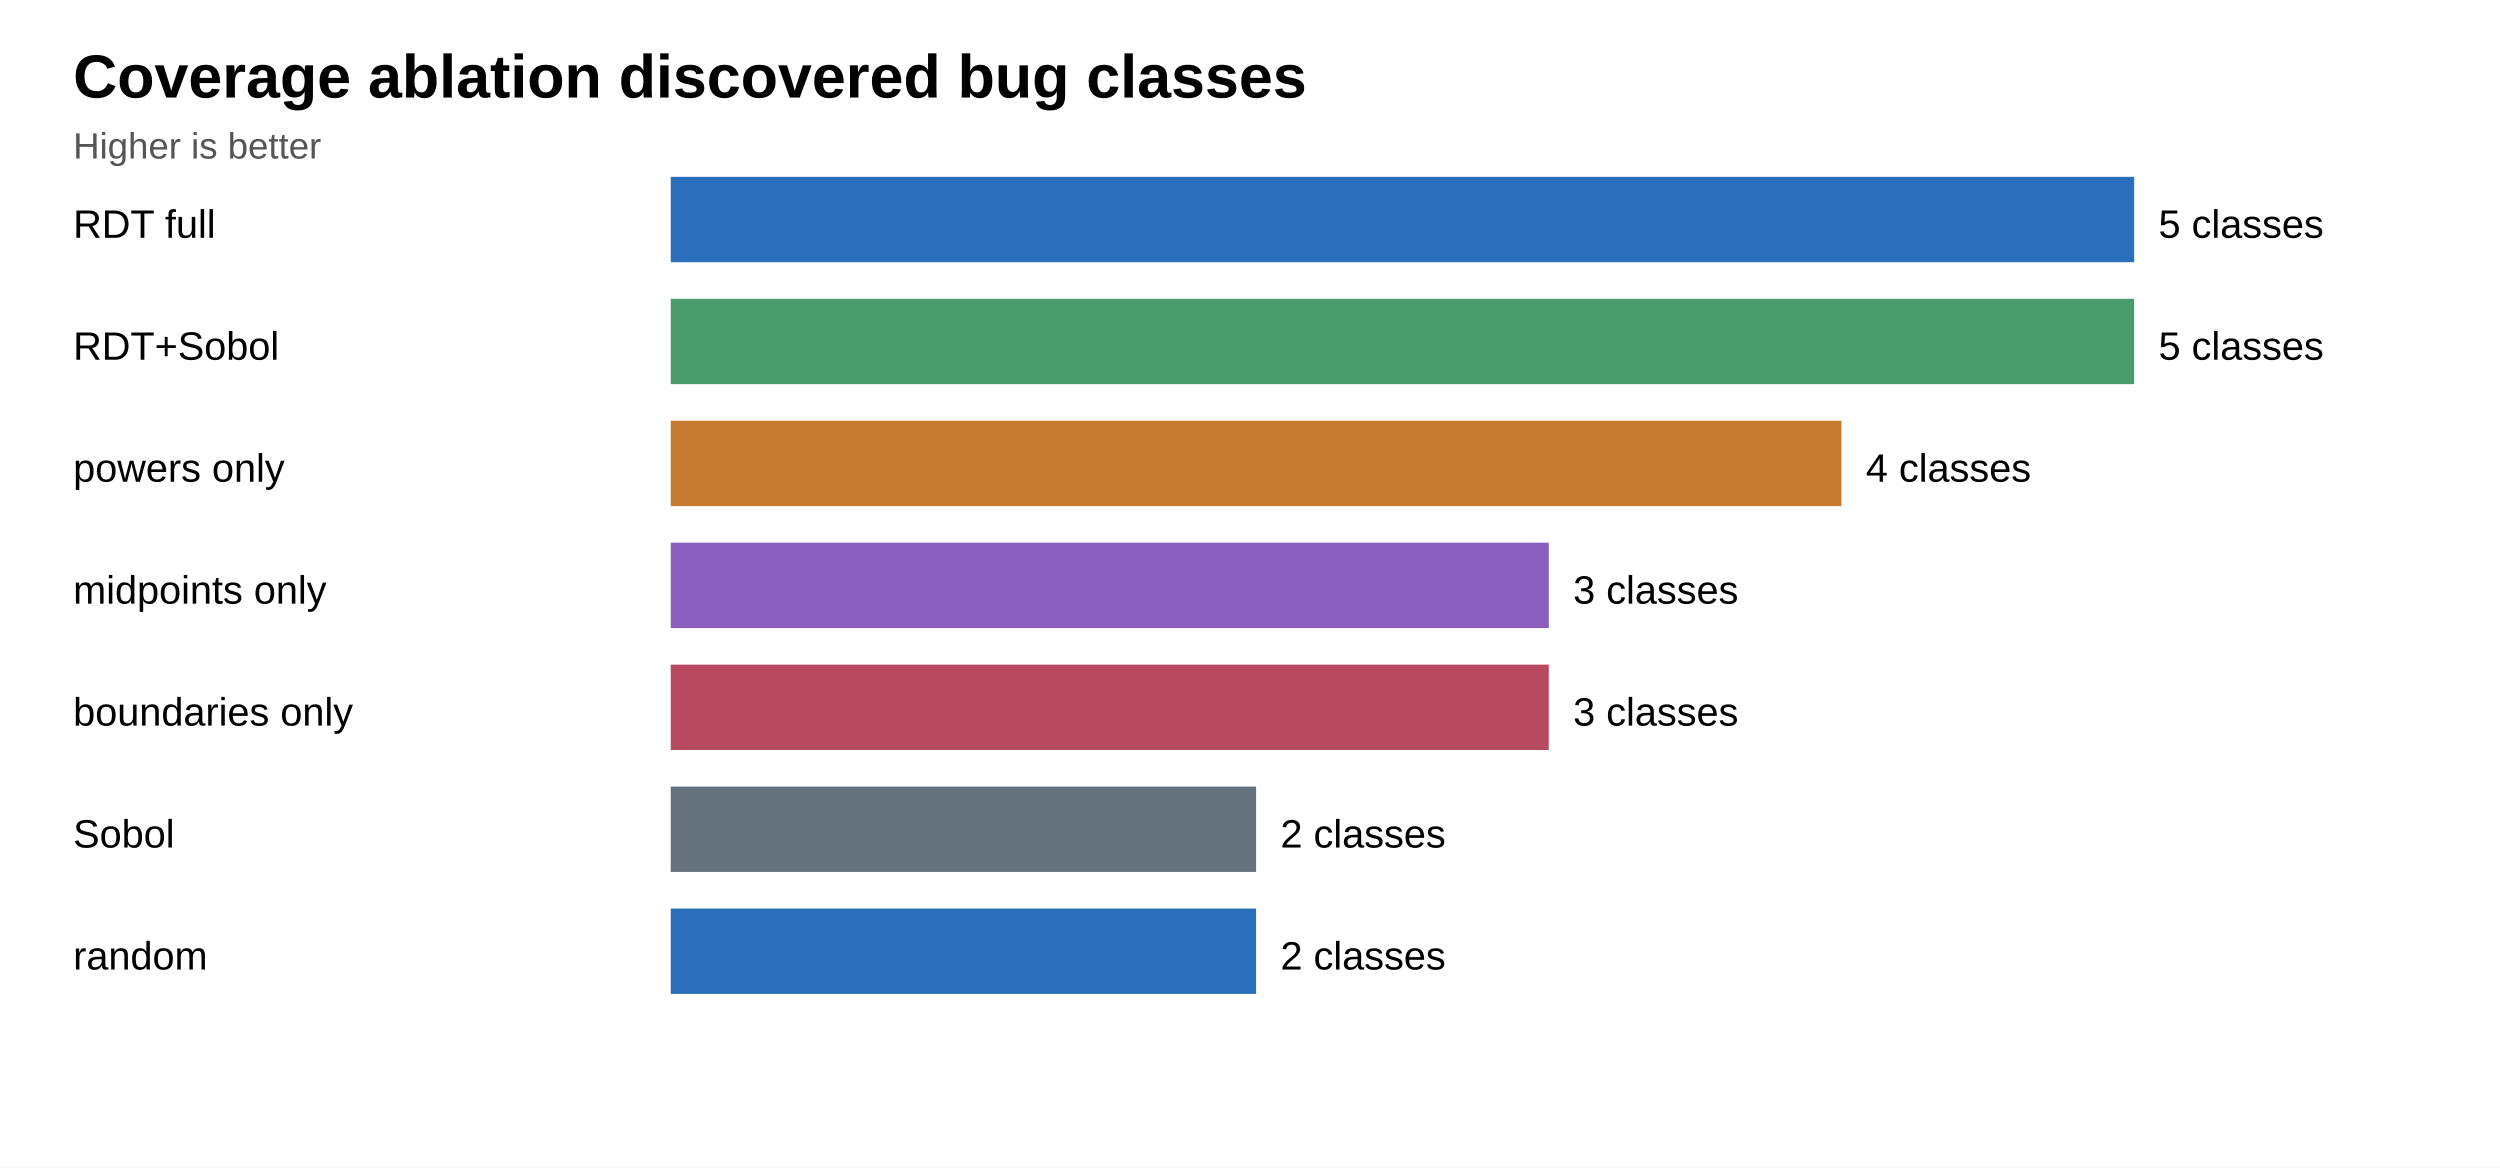
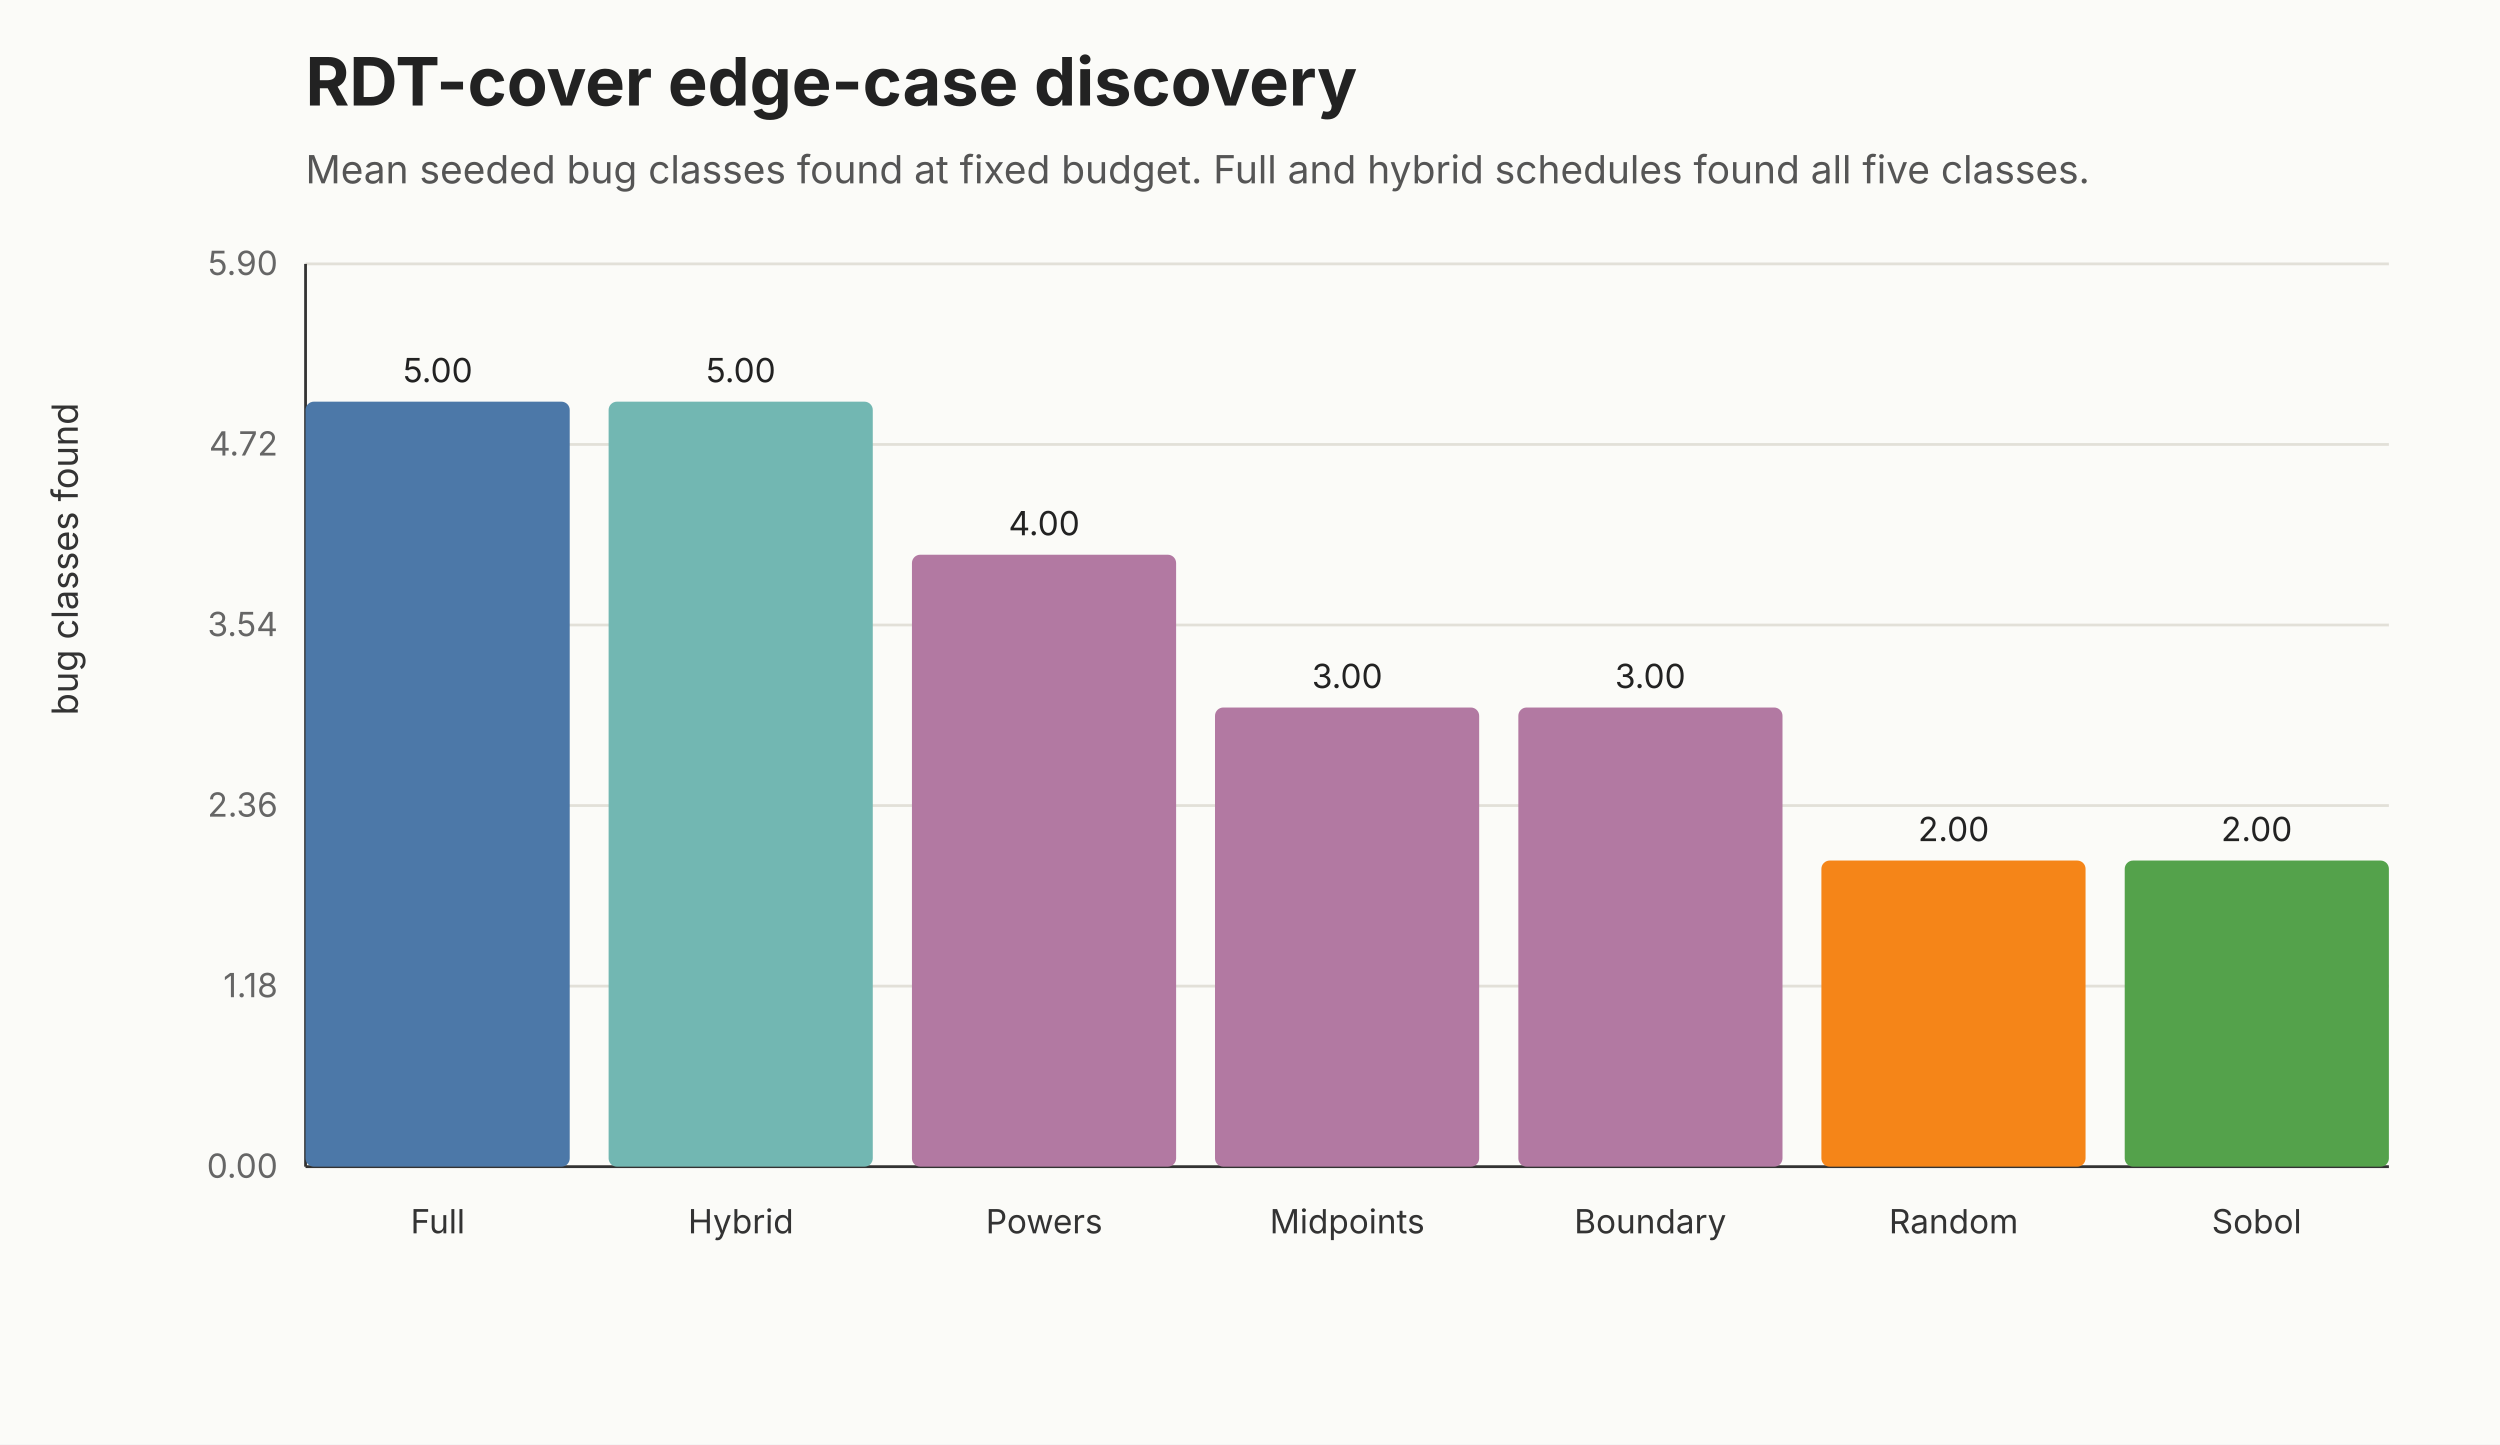
- <svg xmlns="http://www.w3.org/2000/svg" width="820" height="383" viewBox="0 0 820 383">
-   <rect width="100%" height="100%" fill="white" />
-   <text x="24" y="32" font-family="Arial" font-size="20" font-weight="700">Coverage ablation discovered bug classes</text>
-   <text x="24" y="52" font-family="Arial" font-size="12" fill="#555">Higher is better</text>
-   <text x="24" y="78" font-family="Arial" font-size="13">RDT full</text>
-   <rect x="220" y="58" width="480" height="28" fill="#2a6fbb" />
-   <text x="708" y="78" font-family="Arial" font-size="13">5 classes</text>
-   <text x="24" y="118" font-family="Arial" font-size="13">RDT+Sobol</text>
-   <rect x="220" y="98" width="480" height="28" fill="#4b9c6d" />
-   <text x="708" y="118" font-family="Arial" font-size="13">5 classes</text>
-   <text x="24" y="158" font-family="Arial" font-size="13">powers only</text>
-   <rect x="220" y="138" width="384" height="28" fill="#c77b30" />
-   <text x="612" y="158" font-family="Arial" font-size="13">4 classes</text>
-   <text x="24" y="198" font-family="Arial" font-size="13">midpoints only</text>
-   <rect x="220" y="178" width="288" height="28" fill="#8a5fbf" />
-   <text x="516" y="198" font-family="Arial" font-size="13">3 classes</text>
-   <text x="24" y="238" font-family="Arial" font-size="13">boundaries only</text>
-   <rect x="220" y="218" width="288" height="28" fill="#b84a62" />
-   <text x="516" y="238" font-family="Arial" font-size="13">3 classes</text>
-   <text x="24" y="278" font-family="Arial" font-size="13">Sobol</text>
-   <rect x="220" y="258" width="192" height="28" fill="#65737e" />
-   <text x="420" y="278" font-family="Arial" font-size="13">2 classes</text>
-   <text x="24" y="318" font-family="Arial" font-size="13">random</text>
-   <rect x="220" y="298" width="192" height="28" fill="#2a6fbb" />
-   <text x="420" y="318" font-family="Arial" font-size="13">2 classes</text>
+ <svg xmlns="http://www.w3.org/2000/svg" width="900" height="520" viewBox="0 0 900 520">
+   <rect width="100%" height="100%" fill="#fbfbf8" />
+   <text x="110" y="38" font-family="Inter, Arial, sans-serif" font-size="24" font-weight="700" fill="#222">RDT-cover edge-case discovery</text>
+   <text x="110" y="66" font-family="Inter, Arial, sans-serif" font-size="14" fill="#555">Mean seeded bug classes found at fixed budget. Full and hybrid schedules found all five classes.</text>
+   <line x1="110" y1="420.0" x2="860" y2="420.0" stroke="#e2e0d8" />
+   <text x="100" y="424.0" text-anchor="end" font-family="Inter, Arial, sans-serif" font-size="12" fill="#666">0.00</text>
+   <line x1="110" y1="355.0" x2="860" y2="355.0" stroke="#e2e0d8" />
+   <text x="100" y="359.0" text-anchor="end" font-family="Inter, Arial, sans-serif" font-size="12" fill="#666">1.18</text>
+   <line x1="110" y1="290.0" x2="860" y2="290.0" stroke="#e2e0d8" />
+   <text x="100" y="294.0" text-anchor="end" font-family="Inter, Arial, sans-serif" font-size="12" fill="#666">2.36</text>
+   <line x1="110" y1="225.0" x2="860" y2="225.0" stroke="#e2e0d8" />
+   <text x="100" y="229.0" text-anchor="end" font-family="Inter, Arial, sans-serif" font-size="12" fill="#666">3.54</text>
+   <line x1="110" y1="160.0" x2="860" y2="160.0" stroke="#e2e0d8" />
+   <text x="100" y="164.0" text-anchor="end" font-family="Inter, Arial, sans-serif" font-size="12" fill="#666">4.72</text>
+   <line x1="110" y1="95.0" x2="860" y2="95.0" stroke="#e2e0d8" />
+   <text x="100" y="99.0" text-anchor="end" font-family="Inter, Arial, sans-serif" font-size="12" fill="#666">5.90</text>
+   <line x1="110" y1="95" x2="110" y2="420" stroke="#333" />
+   <line x1="110" y1="420" x2="860" y2="420" stroke="#333" />
+   <text x="28" y="257.5" transform="rotate(-90, 28, 257.5)" font-family="Inter, Arial, sans-serif" font-size="13" fill="#333">bug classes found</text>
+   <rect x="110.0" y="144.6" width="95.1" height="275.4" fill="#4C78A8" rx="3" />
+   <text x="157.6" y="137.6" text-anchor="middle" font-family="Inter, Arial, sans-serif" font-size="12" fill="#222">5.00</text>
+   <text x="157.6" y="444" text-anchor="middle" font-family="Inter, Arial, sans-serif" font-size="12" fill="#333">Full</text>
+   <rect x="219.1" y="144.6" width="95.1" height="275.4" fill="#72B7B2" rx="3" />
+   <text x="266.7" y="137.6" text-anchor="middle" font-family="Inter, Arial, sans-serif" font-size="12" fill="#222">5.00</text>
+   <text x="266.7" y="444" text-anchor="middle" font-family="Inter, Arial, sans-serif" font-size="12" fill="#333">Hybrid</text>
+   <rect x="328.3" y="199.7" width="95.1" height="220.3" fill="#B279A2" rx="3" />
+   <text x="375.9" y="192.7" text-anchor="middle" font-family="Inter, Arial, sans-serif" font-size="12" fill="#222">4.00</text>
+   <text x="375.9" y="444" text-anchor="middle" font-family="Inter, Arial, sans-serif" font-size="12" fill="#333">Powers</text>
+   <rect x="437.4" y="254.7" width="95.1" height="165.3" fill="#B279A2" rx="3" />
+   <text x="485.0" y="247.7" text-anchor="middle" font-family="Inter, Arial, sans-serif" font-size="12" fill="#222">3.00</text>
+   <text x="485.0" y="444" text-anchor="middle" font-family="Inter, Arial, sans-serif" font-size="12" fill="#333">Midpoints</text>
+   <rect x="546.6" y="254.7" width="95.1" height="165.3" fill="#B279A2" rx="3" />
+   <text x="594.1" y="247.7" text-anchor="middle" font-family="Inter, Arial, sans-serif" font-size="12" fill="#222">3.00</text>
+   <text x="594.1" y="444" text-anchor="middle" font-family="Inter, Arial, sans-serif" font-size="12" fill="#333">Boundary</text>
+   <rect x="655.7" y="309.8" width="95.1" height="110.2" fill="#F58518" rx="3" />
+   <text x="703.3" y="302.8" text-anchor="middle" font-family="Inter, Arial, sans-serif" font-size="12" fill="#222">2.00</text>
+   <text x="703.3" y="444" text-anchor="middle" font-family="Inter, Arial, sans-serif" font-size="12" fill="#333">Random</text>
+   <rect x="764.9" y="309.8" width="95.1" height="110.2" fill="#54A24B" rx="3" />
+   <text x="812.4" y="302.8" text-anchor="middle" font-family="Inter, Arial, sans-serif" font-size="12" fill="#222">2.00</text>
+   <text x="812.4" y="444" text-anchor="middle" font-family="Inter, Arial, sans-serif" font-size="12" fill="#333">Sobol</text>
</svg>
